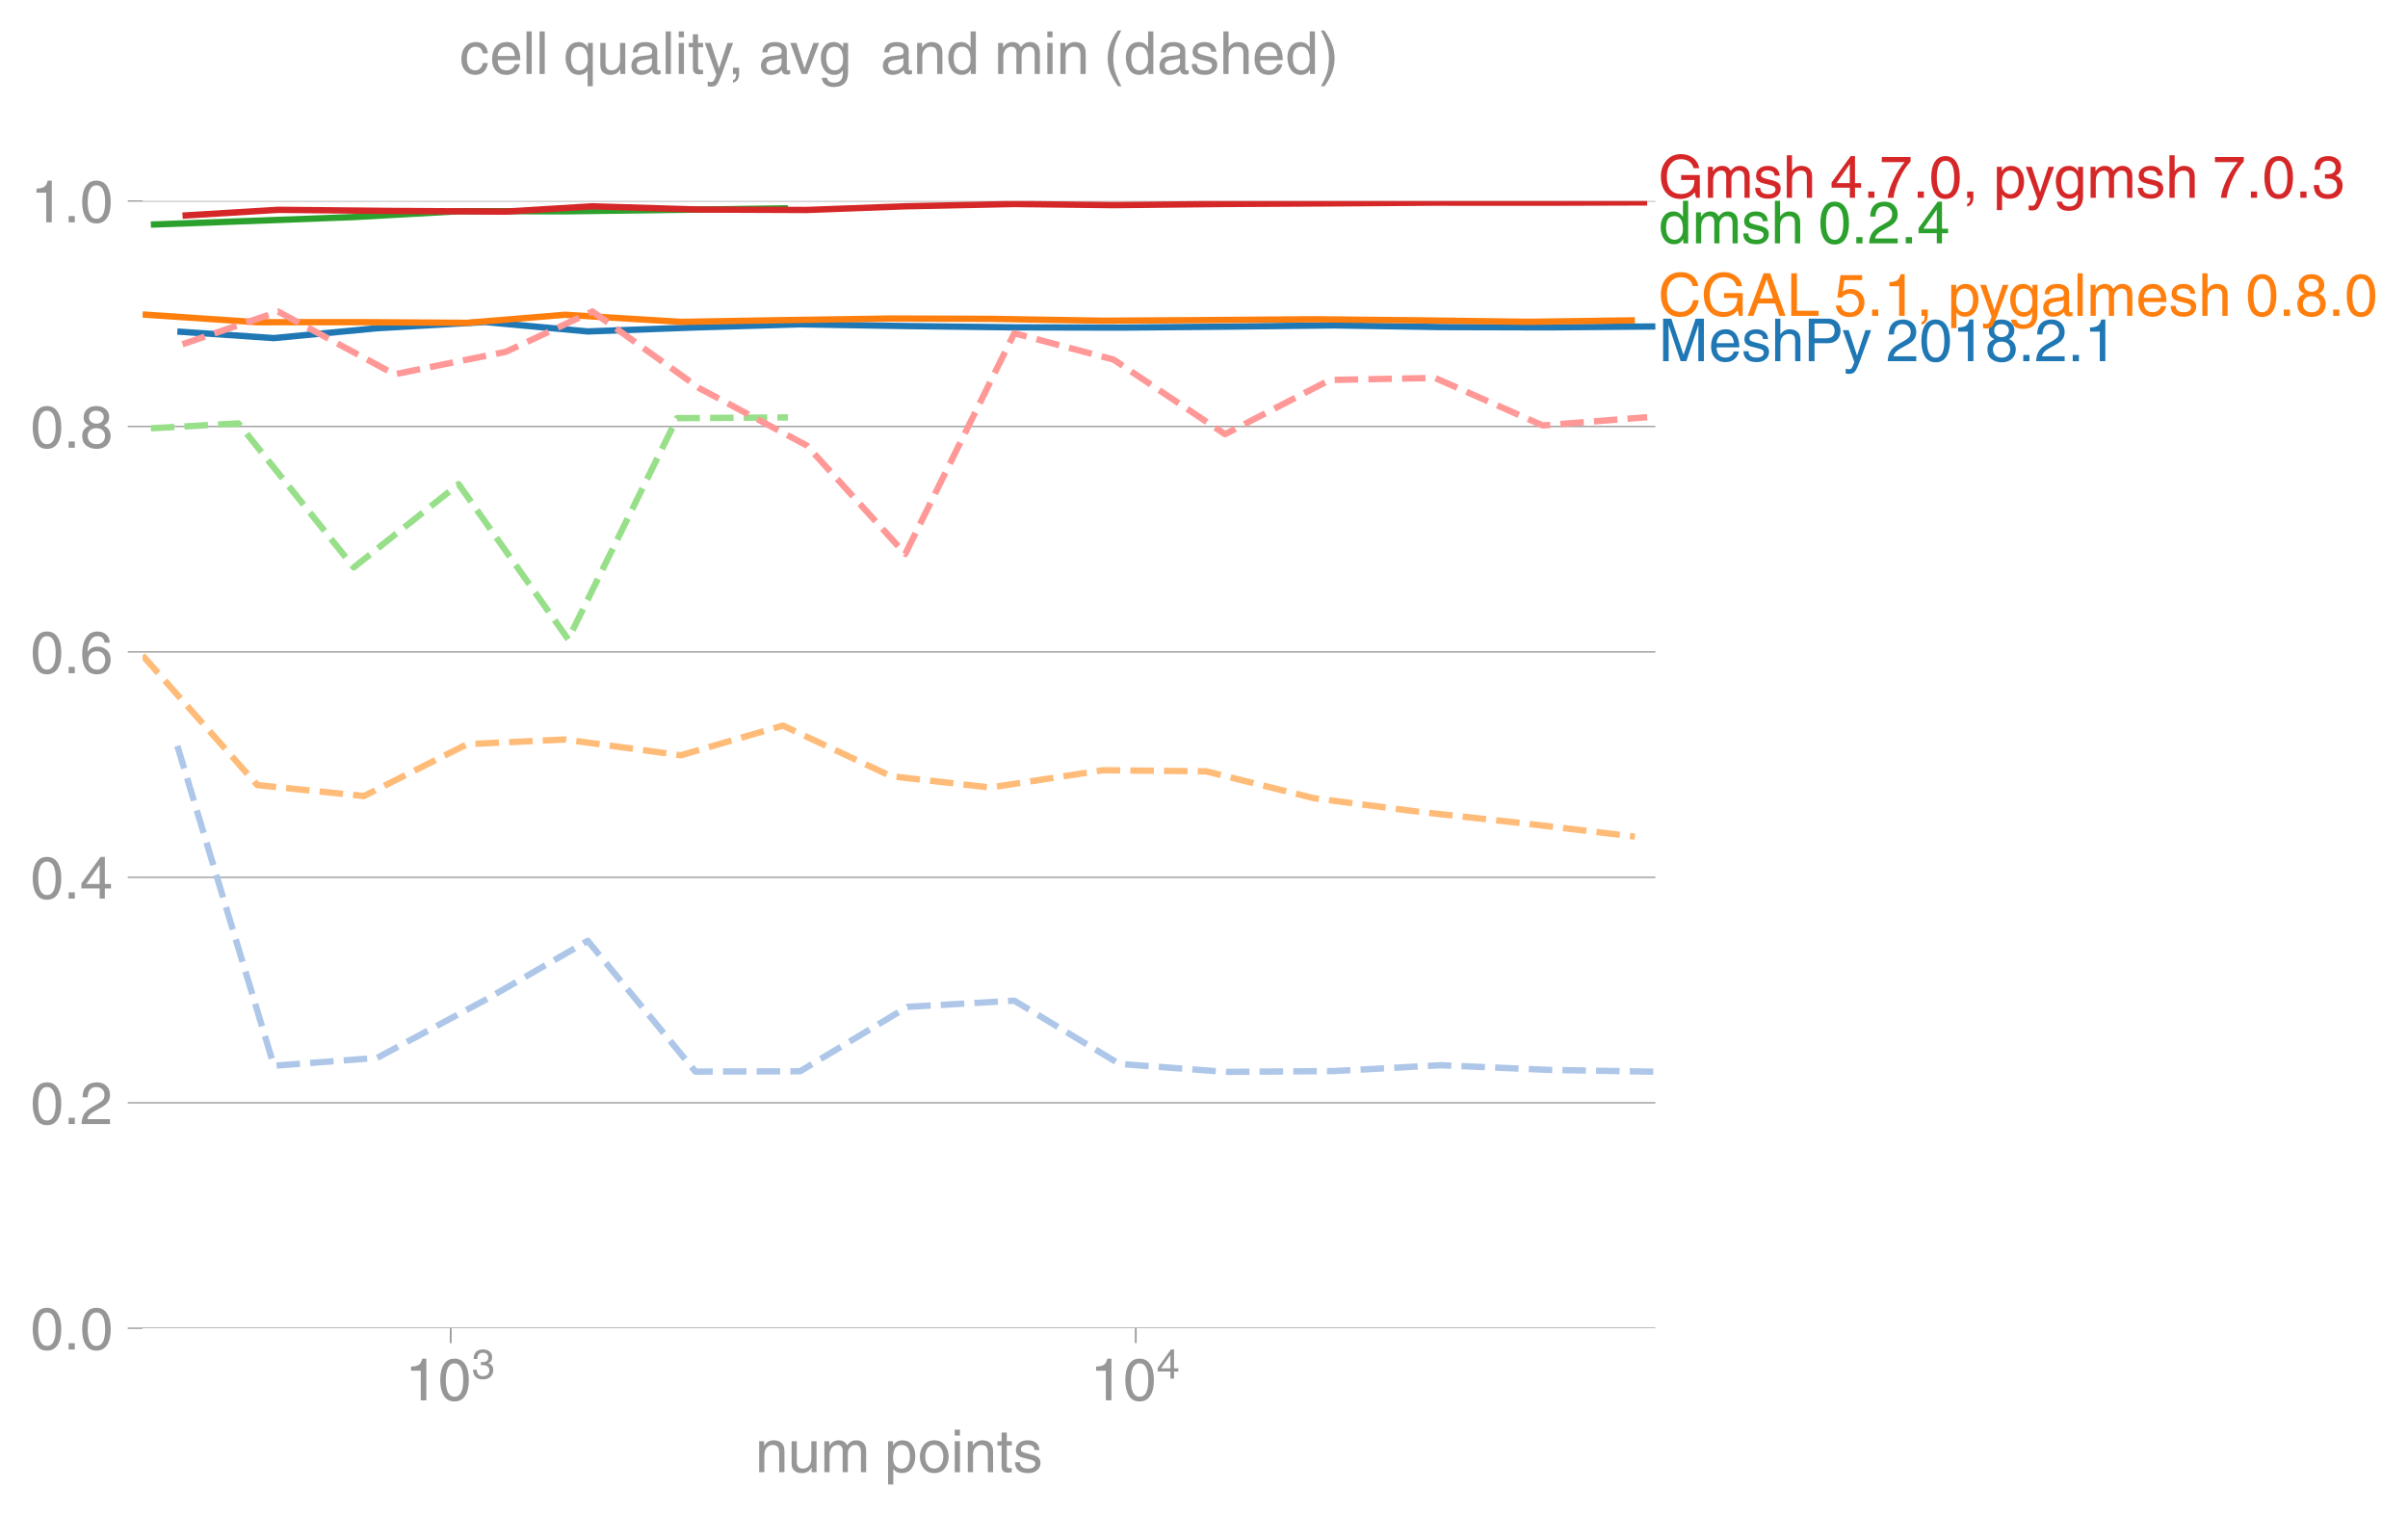
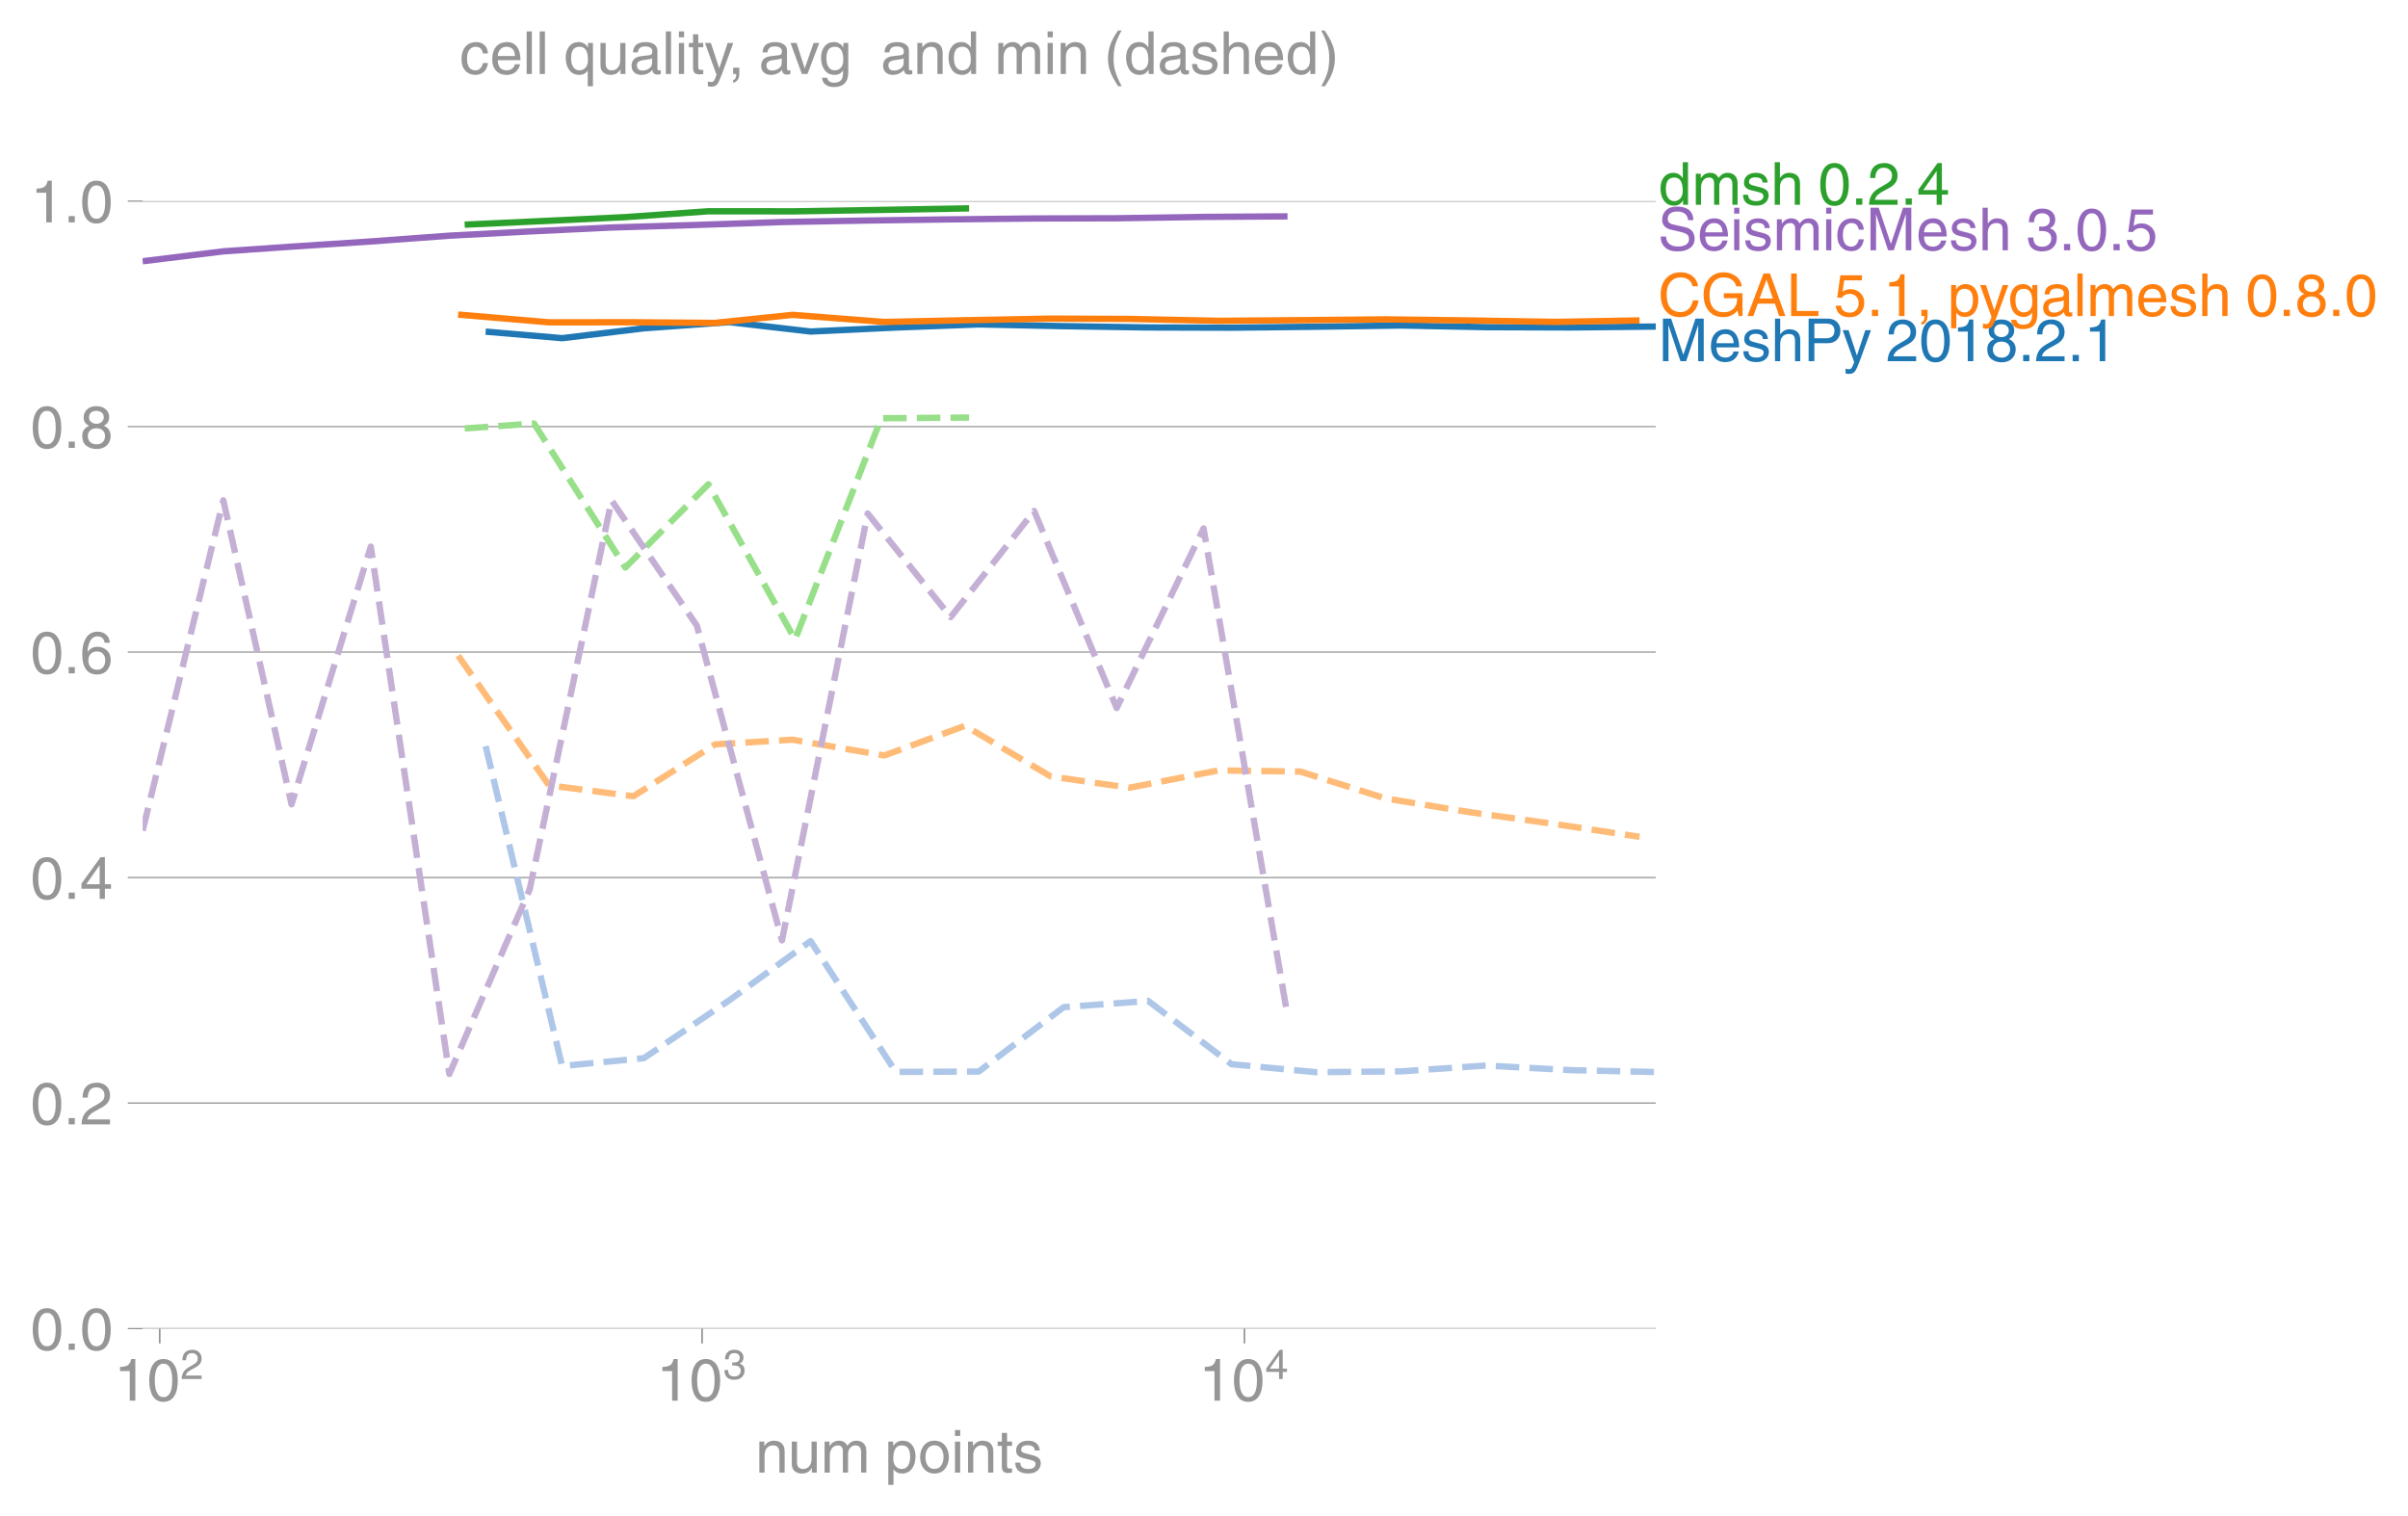
- <svg xmlns="http://www.w3.org/2000/svg" xmlns:xlink="http://www.w3.org/1999/xlink" height="476.892" viewBox="0 0 568.457 357.669" width="757.943">
+ <svg xmlns="http://www.w3.org/2000/svg" xmlns:xlink="http://www.w3.org/1999/xlink" height="476.892" viewBox="0 0 568.315 357.669" width="757.753">
  <defs>
    <style>*{stroke-linecap:butt;stroke-linejoin:round}</style>
  </defs>
  <g id="figure_1">
-     <path d="M0 357.67h568.457V0H0z" fill="none" id="patch_1" />
+     <path d="M0 357.67h568.315V0H0z" fill="none" id="patch_1" />
    <g id="axes_1">
      <path d="M33.66 313.574h357.12V47.462H33.66z" fill="none" id="patch_2" />
      <g id="matplotlib.axis_1">
        <g id="xtick_1">
          <g id="line2d_1">
            <defs>
-               <path d="M0 0v3.5" id="mbb90138276" stroke="#969696" stroke-width=".4" />
-             </defs>
-             <use x="106.399" xlink:href="#mbb90138276" y="313.574" fill="#969696" stroke="#969696" stroke-width=".4" />
-           </g>
-           <g transform="matrix(.14 0 0 -.14 95.62 330.623)" fill="#969696" id="text_1">
+               <path d="M0 0v3.5" id="mc996a35196" stroke="#969696" stroke-width=".4" />
+             </defs>
+             <use x="37.694" xlink:href="#mc996a35196" y="313.574" fill="#969696" stroke="#969696" stroke-width=".4" />
+           </g>
+           <g transform="matrix(.14 0 0 -.14 26.914 330.623)" fill="#969696" id="text_1">
            <defs>
              <path d="M35.89 0h-9.374v49.906H10.109v6.985q8.594.28 12.782 2.75Q27.094 62.109 29 70.313h6.89z" id="HelveticaWorld-Regular-49" />
              <path d="M42.484 34.188q0 14.109-3.734 21.156-3.734 7.062-10.969 7.062-7.078 0-10.89-7.062-3.797-7.047-3.797-21.157 0-13.671 3.75-20.937Q20.609 6 27.78 6q7.235 0 10.969 7 3.734 7.016 3.734 21.188zm9.422 0q0-17.297-6.25-26.704-6.25-9.39-17.875-9.39-12.062 0-18.062 9.734-6 9.75-6 26.36 0 17.03 6.14 26.578 6.157 9.547 17.922 9.547 11.625 0 17.875-9.5t6.25-26.626z" id="HelveticaWorld-Regular-48" />
+               <path d="M4.39 45.125q0 12.39 6.391 18.781 6.406 6.407 17.938 6.407 9.656 0 15.812-5.86 6.157-5.86 6.157-15.14 0-7.22-3.547-12.188-3.532-4.953-10.422-8.703l-12.11-6.64Q13.922 15.921 12.5 8.296h38.188V0H2.593q.39 9.906 4.297 16.5 3.906 6.594 12.203 11.375l12.593 7.328q5.032 2.89 7.329 5.984 2.297 3.094 2.297 8.516 0 5.375-3.766 9.031-3.75 3.672-10.156 3.672-7.078 0-10.594-4.672-3.516-4.656-3.61-12.609z" id="HelveticaWorld-Regular-50" />
+             </defs>
+             <use transform="translate(0 .173)" xlink:href="#HelveticaWorld-Regular-49" />
+             <use transform="translate(55.615 .173)" xlink:href="#HelveticaWorld-Regular-48" />
+             <use transform="matrix(.7 0 0 .7 112.146 36.781)" xlink:href="#HelveticaWorld-Regular-50" />
+           </g>
+         </g>
+         <g id="xtick_2">
+           <use x="165.697" xlink:href="#mc996a35196" y="313.574" fill="#969696" stroke="#969696" stroke-width=".4" id="line2d_2" />
+           <g transform="matrix(.14 0 0 -.14 154.917 330.623)" fill="#969696" id="text_2">
+             <defs>
              <path d="M22.406 39.984q2.203-.187 4.594-.187 6.203 0 9.781 2.86 3.594 2.859 3.594 8.656 0 4.687-3.344 7.89-3.343 3.203-9.64 3.203-6.985 0-10.235-4.11-3.234-4.093-3.437-10.983h-8.64q0 10.984 5.765 16.984 5.765 6.016 16.937 6.016 9.922 0 15.828-5.11 5.907-5.094 5.907-13.39 0-10.704-9.032-14.5v-.204q11.72-4 11.72-16.406 0-9.906-6.595-16.265-6.593-6.344-18.703-6.344-9.906 0-16.312 5.203Q4.204 8.5 3.422 21.484H12.5q.203-8.109 4-11.797Q20.313 6 27.484 6q6.938 0 11.141 3.86 4.203 3.859 4.203 9.718 0 6.406-4.016 9.672-4 3.266-12.39 3.266-2 0-4.016-.094z" id="HelveticaWorld-Regular-51" />
            </defs>
            <use transform="translate(0 .173)" xlink:href="#HelveticaWorld-Regular-49" />
            <use transform="translate(55.615 .173)" xlink:href="#HelveticaWorld-Regular-48" />
            <use transform="matrix(.7 0 0 .7 112.146 36.781)" xlink:href="#HelveticaWorld-Regular-51" />
          </g>
        </g>
-         <g id="xtick_2">
-           <use x="268.124" xlink:href="#mbb90138276" y="313.574" fill="#969696" stroke="#969696" stroke-width=".4" id="line2d_2" />
-           <g transform="matrix(.14 0 0 -.14 257.344 330.623)" fill="#969696" id="text_2">
+         <g id="xtick_3">
+           <use x="293.7" xlink:href="#mc996a35196" y="313.574" fill="#969696" stroke="#969696" stroke-width=".4" id="line2d_3" />
+           <g transform="matrix(.14 0 0 -.14 282.92 330.623)" fill="#969696" id="text_3">
            <defs>
              <path d="M10.594 24.703h22.61v31.89h-.188zM42 17.093V0h-8.797v17.094H2.484v8.593L34.72 70.314H42v-45.61h10.297v-7.61z" id="HelveticaWorld-Regular-52" />
            </defs>
            <use transform="translate(0 .173)" xlink:href="#HelveticaWorld-Regular-49" />
            <use transform="translate(55.615 .173)" xlink:href="#HelveticaWorld-Regular-48" />
            <use transform="matrix(.7 0 0 .7 112.146 36.781)" xlink:href="#HelveticaWorld-Regular-52" />
          </g>
        </g>
-         <g transform="matrix(.14 0 0 -.14 178.293 347.57)" fill="#969696" id="text_3">
+         <g transform="matrix(.14 0 0 -.14 178.293 347.57)" fill="#969696" id="text_4">
          <defs>
            <path d="M49.219 0h-8.844v32.172q0 7.422-2.594 10.578-2.578 3.156-8.578 3.156-5.906 0-9.875-4.5-3.953-4.484-3.953-12.89V0H6.594v52.297h8.297v-7.375h.203q6.203 8.89 15.812 8.89 8.89 0 13.594-4.718 4.719-4.703 4.719-13.5z" id="HelveticaWorld-Regular-110" />
            <path d="M6.11 52.297h8.78V17.578q0-5.765 2.61-8.625Q20.125 6.11 25 6.11q6.781 0 10.594 4.797 3.812 4.813 3.812 12.578v28.813h8.782V0H39.89v7.625l-.188.188q-4.984-9.329-16.61-9.329-7.515 0-12.25 4.094Q6.11 6.688 6.11 14.703z" id="HelveticaWorld-Regular-117" />
            <path d="M6.594 52.297h8.297v-7.375h.203q5.906 8.89 15.812 8.89 9.813 0 13.922-8.5 3.75 4.594 7.266 6.547 3.515 1.953 8.703 1.953 6.781 0 11.484-4.453Q77 44.922 77 36.187V0h-8.781v33.797q0 6.094-2.297 9.094-2.297 3.015-7.422 3.015-5.172 0-8.75-4.203-3.563-4.203-3.563-9.812V0h-8.78v36.188q0 4.53-2.11 7.124-2.094 2.594-6.094 2.594-6.297 0-10.062-4.687-3.766-4.688-3.766-12.703V0H6.594z" id="HelveticaWorld-Regular-109" />
            <path d="M14.984 23.688q0-8.407 4.094-13 4.11-4.579 10.219-4.579 6.687 0 10.39 5.438 3.72 5.453 3.72 14.765 0 10.22-3.563 14.907-3.563 4.687-10.735 4.687-6.984 0-10.562-5.5-3.563-5.5-3.563-16.718zm-8.39 28.609h8.297v-7.375h.203q5.61 8.89 15.625 8.89 10.11 0 15.937-7.359 5.828-7.344 5.828-18.766 0-12.796-5.953-21Q40.578-1.515 29.5-1.515q-9.094 0-13.922 7.032h-.203v-26.22H6.594z" id="HelveticaWorld-Regular-112" />
            <path d="M12.703 26.219q0-8.735 3.953-14.375 3.953-5.64 11.219-5.64 7.531 0 11.438 5.905 3.906 5.907 3.906 14.11 0 8.297-3.907 14.078-3.906 5.797-11.437 5.797-6.969 0-11.078-5.453-4.094-5.438-4.094-14.422zm-8.984 0q0 11.672 6.484 19.625 6.5 7.968 17.672 7.968 11.438 0 17.875-8.062 6.453-8.047 6.453-19.531 0-11.516-6.406-19.625-6.39-8.11-17.922-8.11-11.078 0-17.625 7.86-6.531 7.86-6.531 19.875z" id="HelveticaWorld-Regular-111" />
            <path d="M6.594 61.813v9.968h8.781v-9.969zM15.375 0H6.594v52.297h8.781z" id="HelveticaWorld-Regular-105" />
            <path d="M17.188 45.016V10.984q0-2 1.093-3.046 1.11-1.047 3.938-1.047h3.375V0Q20.797-.688 19-.688q-5.516 0-8.063 2.641-2.53 2.64-2.53 8.547v34.516H1.311v7.28h7.094v14.595h8.781V52.297h8.407v-7.281z" id="HelveticaWorld-Regular-116" />
            <path d="M36.078 37.406q-.187 4.688-3.344 6.735-3.14 2.047-9.047 2.047-4.296 0-7.359-1.907-3.047-1.89-3.047-5.468 0-2.829 1.797-4.172 1.813-1.344 7.828-2.86l8.688-2.187q7.906-2 11.297-5.11 3.406-3.093 3.406-8.656 0-7.719-5.64-12.531-5.641-4.813-15.063-4.813-11 0-16.64 4.563-5.626 4.578-5.735 13.75h8.5q.203-5.422 3.594-8.063 3.39-2.625 10.171-2.625 5.516 0 8.766 2.188 3.25 2.203 3.25 6.11 0 2.78-2.11 4.437-2.093 1.672-8.296 3.078l-10.203 2.5q-6.203 1.562-9.157 4.656-2.953 3.094-2.953 8.031 0 7.72 5.516 12.203 5.531 4.5 14.406 4.5 9.485 0 14.531-4.624 5.047-4.61 5.344-11.782z" id="HelveticaWorld-Regular-115" />
          </defs>
          <use xlink:href="#HelveticaWorld-Regular-110" />
          <use x="55.176" xlink:href="#HelveticaWorld-Regular-117" />
          <use x="109.961" xlink:href="#HelveticaWorld-Regular-109" />
          <use x="192.969" xlink:href="#HelveticaWorld-Regular-32" />
          <use x="217.383" xlink:href="#HelveticaWorld-Regular-112" />
          <use x="273.877" xlink:href="#HelveticaWorld-Regular-111" />
          <use x="329.785" xlink:href="#HelveticaWorld-Regular-105" />
          <use x="351.807" xlink:href="#HelveticaWorld-Regular-110" />
          <use x="406.982" xlink:href="#HelveticaWorld-Regular-116" />
          <use x="434.668" xlink:href="#HelveticaWorld-Regular-115" />
        </g>
      </g>
      <g id="matplotlib.axis_2">
        <g id="ytick_1">
-           <path clip-path="url(#pd866ea7dd5)" d="M33.66 313.574h357.12" fill="none" stroke="#969696" stroke-linecap="square" stroke-width=".3" id="line2d_3" />
-           <g id="line2d_4">
-             <defs>
-               <path d="M0 0h-3.5" id="m0864f67885" stroke="#969696" stroke-width=".3" />
-             </defs>
-             <use x="33.66" xlink:href="#m0864f67885" y="313.574" fill="#969696" stroke="#969696" stroke-width=".3" />
-           </g>
-           <g transform="matrix(.14 0 0 -.14 7.2 318.598)" fill="#969696" id="text_4">
+           <path clip-path="url(#pcbba501039)" d="M33.66 313.574h357.12" fill="none" stroke="#969696" stroke-linecap="square" stroke-width=".3" id="line2d_4" />
+           <g id="line2d_5">
+             <defs>
+               <path d="M0 0h-3.5" id="m5deafe6158" stroke="#969696" stroke-width=".3" />
+             </defs>
+             <use x="33.66" xlink:href="#m5deafe6158" y="313.574" fill="#969696" stroke="#969696" stroke-width=".3" />
+           </g>
+           <g transform="matrix(.14 0 0 -.14 7.2 318.598)" fill="#969696" id="text_5">
            <defs>
              <path d="M19.094 0H8.687v10.594h10.407z" id="HelveticaWorld-Regular-46" />
            </defs>
            <use xlink:href="#HelveticaWorld-Regular-48" />
            <use x="55.615" xlink:href="#HelveticaWorld-Regular-46" />
            <use x="83.398" xlink:href="#HelveticaWorld-Regular-48" />
          </g>
        </g>
        <g id="ytick_2">
-           <path clip-path="url(#pd866ea7dd5)" d="M33.66 260.351h357.12" fill="none" stroke="#969696" stroke-linecap="square" stroke-width=".3" id="line2d_5" />
-           <use x="33.66" xlink:href="#m0864f67885" y="260.351" fill="#969696" stroke="#969696" stroke-width=".3" id="line2d_6" />
-           <g transform="matrix(.14 0 0 -.14 7.2 265.376)" fill="#969696" id="text_5">
-             <defs>
-               <path d="M4.39 45.125q0 12.39 6.391 18.781 6.406 6.407 17.938 6.407 9.656 0 15.812-5.86 6.157-5.86 6.157-15.14 0-7.22-3.547-12.188-3.532-4.953-10.422-8.703l-12.11-6.64Q13.922 15.921 12.5 8.296h38.188V0H2.593q.39 9.906 4.297 16.5 3.906 6.594 12.203 11.375l12.593 7.328q5.032 2.89 7.329 5.984 2.297 3.094 2.297 8.516 0 5.375-3.766 9.031-3.75 3.672-10.156 3.672-7.078 0-10.594-4.672-3.516-4.656-3.61-12.609z" id="HelveticaWorld-Regular-50" />
-             </defs>
+           <path clip-path="url(#pcbba501039)" d="M33.66 260.351h357.12" fill="none" stroke="#969696" stroke-linecap="square" stroke-width=".3" id="line2d_6" />
+           <use x="33.66" xlink:href="#m5deafe6158" y="260.351" fill="#969696" stroke="#969696" stroke-width=".3" id="line2d_7" />
+           <g transform="matrix(.14 0 0 -.14 7.2 265.376)" fill="#969696" id="text_6">
            <use xlink:href="#HelveticaWorld-Regular-48" />
            <use x="55.615" xlink:href="#HelveticaWorld-Regular-46" />
            <use x="83.398" xlink:href="#HelveticaWorld-Regular-50" />
          </g>
        </g>
        <g id="ytick_3">
-           <path clip-path="url(#pd866ea7dd5)" d="M33.66 207.129h357.12" fill="none" stroke="#969696" stroke-linecap="square" stroke-width=".3" id="line2d_7" />
-           <use x="33.66" xlink:href="#m0864f67885" y="207.129" fill="#969696" stroke="#969696" stroke-width=".3" id="line2d_8" />
-           <g transform="matrix(.14 0 0 -.14 7.2 212.153)" fill="#969696" id="text_6">
+           <path clip-path="url(#pcbba501039)" d="M33.66 207.129h357.12" fill="none" stroke="#969696" stroke-linecap="square" stroke-width=".3" id="line2d_8" />
+           <use x="33.66" xlink:href="#m5deafe6158" y="207.129" fill="#969696" stroke="#969696" stroke-width=".3" id="line2d_9" />
+           <g transform="matrix(.14 0 0 -.14 7.2 212.153)" fill="#969696" id="text_7">
            <use xlink:href="#HelveticaWorld-Regular-48" />
            <use x="55.615" xlink:href="#HelveticaWorld-Regular-46" />
            <use x="83.398" xlink:href="#HelveticaWorld-Regular-52" />
          </g>
        </g>
        <g id="ytick_4">
-           <path clip-path="url(#pd866ea7dd5)" d="M33.66 153.906h357.12" fill="none" stroke="#969696" stroke-linecap="square" stroke-width=".3" id="line2d_9" />
-           <use x="33.66" xlink:href="#m0864f67885" y="153.906" fill="#969696" stroke="#969696" stroke-width=".3" id="line2d_10" />
-           <g transform="matrix(.14 0 0 -.14 7.2 158.931)" fill="#969696" id="text_7">
+           <path clip-path="url(#pcbba501039)" d="M33.66 153.906h357.12" fill="none" stroke="#969696" stroke-linecap="square" stroke-width=".3" id="line2d_10" />
+           <use x="33.66" xlink:href="#m5deafe6158" y="153.906" fill="#969696" stroke="#969696" stroke-width=".3" id="line2d_11" />
+           <g transform="matrix(.14 0 0 -.14 7.2 158.931)" fill="#969696" id="text_8">
            <defs>
              <path d="M14.11 21.578q0-6.875 4.093-11.234Q22.313 6 28.906 6q6.297 0 10.032 4.438 3.734 4.453 3.734 11.687 0 6.297-3.688 10.547-3.687 4.25-10.468 4.25-6.594 0-10.5-4.156-3.907-4.157-3.907-11.188zM41.702 51.61q-.984 5.375-3.984 8.078-3 2.72-8.125 2.72-8.11 0-12.36-7.923-4.25-7.906-4.343-18.109l.203-.188q5.61 8.641 16.687 8.641 8.844 0 15.438-5.86 6.593-5.859 6.593-16.452 0-10.5-6.25-17.47-6.25-6.952-16.843-6.952-12.219 0-18.563 8.687-6.344 8.703-6.344 25.938 0 16.593 6.485 27.093 6.5 10.5 19.484 10.5 8.407 0 14.219-5.015 5.813-5 6.297-13.688z" id="HelveticaWorld-Regular-54" />
            </defs>
            <use xlink:href="#HelveticaWorld-Regular-48" />
            <use x="55.615" xlink:href="#HelveticaWorld-Regular-46" />
            <use x="83.398" xlink:href="#HelveticaWorld-Regular-54" />
          </g>
        </g>
        <g id="ytick_5">
-           <path clip-path="url(#pd866ea7dd5)" d="M33.66 100.684h357.12" fill="none" stroke="#969696" stroke-linecap="square" stroke-width=".3" id="line2d_11" />
-           <use x="33.66" xlink:href="#m0864f67885" y="100.684" fill="#969696" stroke="#969696" stroke-width=".3" id="line2d_12" />
-           <g transform="matrix(.14 0 0 -.14 7.2 105.709)" fill="#969696" id="text_8">
+           <path clip-path="url(#pcbba501039)" d="M33.66 100.684h357.12" fill="none" stroke="#969696" stroke-linecap="square" stroke-width=".3" id="line2d_12" />
+           <use x="33.66" xlink:href="#m5deafe6158" y="100.684" fill="#969696" stroke="#969696" stroke-width=".3" id="line2d_13" />
+           <g transform="matrix(.14 0 0 -.14 7.2 105.709)" fill="#969696" id="text_9">
            <defs>
              <path d="M27.594 40.578q5.422 0 8.953 3.094 3.547 3.11 3.547 8.234 0 4.594-3.407 7.547-3.39 2.953-9.687 2.953-5.61 0-8.672-3.11-3.047-3.093-3.047-7.874 0-5.125 3.813-7.984 3.812-2.86 8.5-2.86zm.093-7.562q-6.78 0-10.64-3.766-3.86-3.766-3.86-9.234 0-6.297 3.907-10.157Q21 6 28.219 6q6.406 0 10.234 3.86 3.828 3.859 3.828 10.265 0 5.469-3.828 9.172-3.828 3.719-10.766 3.719zM49.22 52.203q0-10.594-9.032-14.797 6.204-2.781 8.86-7.36 2.656-4.562 2.656-9.733 0-10.016-6.453-16.125-6.438-6.094-17.375-6.094-9.563 0-16.813 5.25-7.25 5.25-7.25 17.062 0 11.922 11.907 16.907-9.516 3.796-9.516 13.671 0 8.297 5.64 13.813 5.641 5.516 15.641 5.516 10.016 0 15.875-5.204 5.86-5.203 5.86-12.906z" id="HelveticaWorld-Regular-56" />
            </defs>
            <use xlink:href="#HelveticaWorld-Regular-48" />
            <use x="55.615" xlink:href="#HelveticaWorld-Regular-46" />
            <use x="83.398" xlink:href="#HelveticaWorld-Regular-56" />
          </g>
        </g>
        <g id="ytick_6">
-           <path clip-path="url(#pd866ea7dd5)" d="M33.66 47.462h357.12" fill="none" stroke="#969696" stroke-linecap="square" stroke-width=".3" id="line2d_13" />
-           <use x="33.66" xlink:href="#m0864f67885" y="47.462" fill="#969696" stroke="#969696" stroke-width=".3" id="line2d_14" />
-           <g transform="matrix(.14 0 0 -.14 7.2 52.486)" fill="#969696" id="text_9">
+           <path clip-path="url(#pcbba501039)" d="M33.66 47.462h357.12" fill="none" stroke="#969696" stroke-linecap="square" stroke-width=".3" id="line2d_14" />
+           <use x="33.66" xlink:href="#m5deafe6158" y="47.462" fill="#969696" stroke="#969696" stroke-width=".3" id="line2d_15" />
+           <g transform="matrix(.14 0 0 -.14 7.2 52.486)" fill="#969696" id="text_10">
            <use xlink:href="#HelveticaWorld-Regular-49" />
            <use x="55.615" xlink:href="#HelveticaWorld-Regular-46" />
            <use x="83.398" xlink:href="#HelveticaWorld-Regular-48" />
          </g>
        </g>
      </g>
-       <path clip-path="url(#pd866ea7dd5)" d="M35.611 53.023l20.685-.754 27.225-1.023 24.75-1.38 25.854.012 25.71-.334 26.188-.366" fill="none" stroke="#2ca02c" stroke-linecap="square" stroke-width="1.5" id="line2d_15" />
-       <path clip-path="url(#pd866ea7dd5)" d="M35.611 101.123l20.685-1.166 27.225 33.995 24.75-19.65 25.854 36.633 25.71-52.218 26.188-.167" fill="none" stroke="#98df8a" stroke-dasharray="5.55,2.4" stroke-width="1.5" id="line2d_16" />
-       <path clip-path="url(#pd866ea7dd5)" d="M41.867 78.271l22.797 1.547 24.374-2.332 25.509-1.461 24.202 2.224 25.414-.945 24.74-.74 25.304.419 25.242.302 24.814.056 25.215-.225 25.451-.296 25.216.395 25.365.066 25.27-.208" fill="none" stroke="#1f77b4" stroke-linecap="square" stroke-width="1.5" id="line2d_17" />
-       <path clip-path="url(#pd866ea7dd5)" d="M41.867 176.1l22.797 75.51 24.374-1.855 25.509-13.685 24.202-13.95 25.414 30.874 24.74-.087 25.304-15.196 25.242-1.464 24.814 14.93 25.215 1.884 25.451-.198 25.216-1.377 25.365 1.097 25.27.438" fill="none" stroke="#aec7e8" stroke-dasharray="5.55,2.4" stroke-width="1.5" id="line2d_18" />
-       <path clip-path="url(#pd866ea7dd5)" d="M33.66 74.244l27.08 1.825 25.172-.01 24.38.154 23.071-1.9 27.386 1.675 24.066-.406 25.535-.381 23.436.074 26.618.446 24.342-.152 25.466-.193 24.645.253 26.093.344 25-.347" fill="none" stroke="#ff7f0e" stroke-linecap="square" stroke-width="1.5" id="line2d_19" />
-       <path clip-path="url(#pd866ea7dd5)" d="M33.66 154.746l27.08 30.598 25.172 2.588 24.38-12.24 23.071-1.106 27.386 3.725 24.066-7.014 25.535 11.955 23.436 2.672 26.618-4.086 24.342.265 25.466 6.344 24.645 3.193 26.093 2.879 25 2.994" fill="none" stroke="#ffbb78" stroke-dasharray="5.55,2.4" stroke-width="1.5" id="line2d_20" />
-       <path clip-path="url(#pd866ea7dd5)" d="M43.088 50.904l22.587-1.367 27.468.266 26.296.153 20.41-1.246 25.295.763 25.303.1 23.259-.868 25.743-.54 23.42.266 26.318-.274 24.732-.14 24.844-.177 25.424.015 24.654-.071" fill="none" stroke="#d62728" stroke-linecap="square" stroke-width="1.5" id="line2d_21" />
-       <path clip-path="url(#pd866ea7dd5)" d="M43.088 81.271l22.587-7.71 27.468 14.801 26.296-5.316 20.41-9.517 25.295 18.154 25.303 13.485 23.259 25.613 25.743-52.105 23.42 6.216 26.318 17.615 24.732-12.8 24.844-.482 25.424 11.216 24.654-1.951" fill="none" stroke="#ff9896" stroke-dasharray="5.55,2.4" stroke-width="1.5" id="line2d_22" />
-       <g transform="matrix(.14 0 0 -.14 391.475 57.456)" fill="#2ca02c" id="text_10">
+       <path clip-path="url(#pcbba501039)" d="M109.67 53.023l16.371-.754 21.549-1.023 19.588-1.38 20.463.012 20.35-.334 20.727-.366" fill="none" stroke="#2ca02c" stroke-linecap="square" stroke-width="1.5" id="line2d_16" />
+       <path clip-path="url(#pcbba501039)" d="M109.67 101.123l16.371-1.166 21.549 33.995 19.588-19.65 20.463 36.633 20.35-52.218 20.727-.167" fill="none" stroke="#98df8a" stroke-dasharray="5.55,2.4" stroke-width="1.5" id="line2d_17" />
+       <path clip-path="url(#pcbba501039)" d="M114.62 78.271l18.045 1.547 19.291-2.332 20.19-1.461 19.155 2.224 20.115-.945 19.58-.74 20.03.419 19.978.302 19.64.056 19.957-.225 20.144-.296 19.958.395 20.076.066 20.001-.208" fill="none" stroke="#1f77b4" stroke-linecap="square" stroke-width="1.5" id="line2d_18" />
+       <path clip-path="url(#pcbba501039)" d="M114.62 176.1l18.045 75.51 19.291-1.855 20.19-13.685 19.155-13.95 20.115 30.874 19.58-.087 20.03-15.196 19.978-1.464 19.64 14.93 19.957 1.884 20.144-.198 19.958-1.377 20.076 1.097 20.001.438" fill="none" stroke="#aec7e8" stroke-dasharray="5.55,2.4" stroke-width="1.5" id="line2d_19" />
+       <path clip-path="url(#pcbba501039)" d="M108.125 74.244l21.433 1.825 19.924-.01 19.297.154 18.26-1.9 21.675 1.675 19.048-.406 20.21-.381 18.55.074 21.067.446 19.267-.152 20.155-.193 19.507.253 20.652.344 19.786-.347" fill="none" stroke="#ff7f0e" stroke-linecap="square" stroke-width="1.5" id="line2d_20" />
+       <path clip-path="url(#pcbba501039)" d="M108.125 154.746l21.433 30.598 19.924 2.588 19.297-12.24 18.26-1.106 21.675 3.725 19.048-7.014 20.21 11.955 18.55 2.672 21.067-4.086 19.267.265 20.155 6.344 19.507 3.193 20.652 2.879 19.786 2.994" fill="none" stroke="#ffbb78" stroke-dasharray="5.55,2.4" stroke-width="1.5" id="line2d_21" />
+       <path clip-path="url(#pcbba501039)" d="M33.66 61.66l19.045-2.337 16.099-1.112 18.705-1.222 18.542-1.362 18.96-1.006 19.329-.928 20.12-.603 20.1-.684 20.223-.36 19.582-.27 19.702-.21 19.485-.054 20.502-.316 19.814-.129" fill="none" stroke="#9467bd" stroke-linecap="square" stroke-width="1.5" id="line2d_22" />
+       <path clip-path="url(#pcbba501039)" d="M33.66 196.06l19.045-77.98 16.099 71.761 18.705-60.831 18.542 124.48 18.96-43.573 19.329-91.816 20.12 29.555 20.1 74.296 20.223-100.756 19.582 24.452 19.702-25.049 19.485 46.513 20.502-42.396 19.814 114.976" fill="none" stroke="#c5b0d5" stroke-dasharray="5.55,2.4" stroke-width="1.5" id="line2d_23" />
+       <g transform="matrix(.14 0 0 -.14 391.332 48.324)" fill="#2ca02c" id="text_11">
        <defs>
          <path d="M13.094 26.313q0-9.704 3.844-14.954 3.859-5.25 10.265-5.25 6.094 0 10.188 4.485 4.109 4.5 4.109 13.094 0 11.03-3.5 16.625-3.484 5.593-10.61 5.593-6.78 0-10.546-4.453-3.75-4.437-3.75-15.14zM50.39 0h-8.297v7.172h-.203q-4.97-8.688-15.078-8.688-10.891 0-16.86 8.297Q4 15.094 4 27.688q0 11.625 5.906 18.875 5.922 7.25 15.875 7.25 9.813 0 15.625-8.891l.203.594V71.78h8.782z" id="HelveticaWorld-Regular-100" />
          <path d="M49.219 0h-8.844v34.188q0 6.296-2.438 9-2.437 2.718-7.953 2.718-6.797 0-10.703-4.406-3.906-4.39-3.906-12.984V0H6.594v71.781h8.781V45.312h.203q6 8.5 15.328 8.5 8.594 0 13.453-4.5 4.86-4.484 4.86-13.718z" id="HelveticaWorld-Regular-104" />
        </defs>
        <use xlink:href="#HelveticaWorld-Regular-100" />
        <use x="56.982" xlink:href="#HelveticaWorld-Regular-109" />
        <use x="139.99" xlink:href="#HelveticaWorld-Regular-115" />
        <use x="189.99" xlink:href="#HelveticaWorld-Regular-104" />
        <use x="245.166" xlink:href="#HelveticaWorld-Regular-32" />
        <use x="269.58" xlink:href="#HelveticaWorld-Regular-48" />
        <use x="325.195" xlink:href="#HelveticaWorld-Regular-46" />
        <use x="352.979" xlink:href="#HelveticaWorld-Regular-50" />
        <use x="408.594" xlink:href="#HelveticaWorld-Regular-46" />
        <use x="436.377" xlink:href="#HelveticaWorld-Regular-52" />
      </g>
-       <g transform="matrix(.14 0 0 -.14 391.475 85.276)" fill="#1f77b4" id="text_11">
+       <g transform="matrix(.14 0 0 -.14 391.332 85.251)" fill="#1f77b4" id="text_12">
        <defs>
          <path d="M67.484 0v42.39q0 .829.094 8.126t.094 9.78h-.281L47.312 0h-9.609L17.578 60.203h-.297q0-3.61.094-10.297.11-6.687.11-7.515V0H8.108v71.781h13.86L42.39 11.078h.28l20.313 60.703h13.922V0z" id="HelveticaWorld-Regular-77" />
          <path d="M42.484 30.328q-.687 8.485-4.5 12.031-3.797 3.547-10.109 3.547-6.39 0-10.328-4.5-3.922-4.484-4.172-11.078zm8.391-13.922q-1.453-8.11-7.953-13.422-5.719-4.5-15.047-4.593-10.984.093-17.438 7.203Q4 12.704 4 24.704q0 13.78 6.64 21.437 6.641 7.672 18.47 7.672 10.593 0 16.546-7.922 5.953-7.907 5.953-22.594H13.375q0-8.203 3.813-12.703Q21 6.109 28.608 6.109q5.375 0 9.235 3.235 3.86 3.25 4.25 7.062z" id="HelveticaWorld-Regular-101" />
          <path d="M17.828 38.625H37.11q7.282 0 10.938 3.188 3.656 3.203 3.656 9.703 0 5.812-3.516 8.89-3.515 3.078-10.687 3.078H17.828zm0-38.625H8.11v71.781h32.266q9.625 0 15.484-5.594 5.86-5.593 5.86-14.578 0-9.328-5.672-15.312-5.656-5.969-15.672-5.969H17.828z" id="HelveticaWorld-Regular-80" />
          <path d="M39.016 52.297h9.562L29.891.984q-.5-1.375-.985-2.593-4.25-11.329-7.328-15.547-3.078-4.235-9.953-4.235-3.61 0-5.906.782v8.015q2.484-.89 5.468-.89 3.22 0 4.704 2.03 1.5 2.032 4.421 9.938L.875 52.297h9.922L24.812 9.719H25z" id="HelveticaWorld-Regular-121" />
        </defs>
        <use xlink:href="#HelveticaWorld-Regular-77" />
        <use x="85.01" xlink:href="#HelveticaWorld-Regular-101" />
        <use x="140.43" xlink:href="#HelveticaWorld-Regular-115" />
        <use x="190.43" xlink:href="#HelveticaWorld-Regular-104" />
        <use x="245.605" xlink:href="#HelveticaWorld-Regular-80" />
        <use x="310.254" xlink:href="#HelveticaWorld-Regular-121" />
        <use x="359.863" xlink:href="#HelveticaWorld-Regular-32" />
        <use x="384.277" xlink:href="#HelveticaWorld-Regular-50" />
        <use x="439.893" xlink:href="#HelveticaWorld-Regular-48" />
        <use x="495.508" xlink:href="#HelveticaWorld-Regular-49" />
        <use x="551.123" xlink:href="#HelveticaWorld-Regular-56" />
        <use x="606.738" xlink:href="#HelveticaWorld-Regular-46" />
        <use x="634.521" xlink:href="#HelveticaWorld-Regular-50" />
        <use x="690.137" xlink:href="#HelveticaWorld-Regular-46" />
        <use x="717.92" xlink:href="#HelveticaWorld-Regular-49" />
      </g>
-       <g transform="matrix(.14 0 0 -.14 391.475 74.567)" fill="#ff7f0e" id="text_12">
+       <g transform="matrix(.14 0 0 -.14 391.332 74.592)" fill="#ff7f0e" id="text_13">
        <defs>
          <path d="M58.016 50.203q-1.625 7.313-6.782 11.094-5.14 3.797-13.343 3.797-10.594 0-17.047-7.703-6.438-7.688-6.438-20.766 0-15.14 6.094-22.547 6.11-7.39 17.688-7.39 7.609 0 13.093 5.046 5.5 5.063 7.407 14.688h9.421Q66.22 12.594 57.625 5.344t-20.906-7.25q-14.703 0-23.516 10.11Q4.391 18.311 4.391 36.28q0 17.328 9.203 27.36 9.203 10.047 24.297 10.047 12.5 0 20.265-6.454 7.766-6.437 9.235-17.03z" id="HelveticaWorld-Regular-67" />
          <path d="M38.484 38.375h31.532V0h-6.297l-2.344 9.281Q56.781 3.421 50.578.75q-6.187-2.656-12.875-2.656-10.797 0-18.047 4.703-7.25 4.719-11.265 13.015-4 8.313-4 20.72 0 15.468 9.203 26.312 9.203 10.843 24.781 10.843 11.625 0 20.313-6.5Q67.39 60.688 68.796 50h-9.375q-1.703 7.078-7.219 11.078-5.516 4.016-14.312 4.016-10.594 0-17.047-7.985-6.438-7.984-6.438-21.125 0-15.28 6.39-22.437Q27.204 6.39 38.282 6.39q7.235 0 12.235 2.859 5 2.86 7.687 7.766 2.688 4.906 2.688 13.062H38.484z" id="HelveticaWorld-Regular-71" />
          <path d="M44 29.5L33.406 61.078h-.203L21.687 29.5zm-25.297-8.594L11.188 0h-9.97l27 71.781h10.985L65.187 0H54.594l-7.078 20.906z" id="HelveticaWorld-Regular-65" />
          <path d="M17.672 8.594h36.531V0H8.11v71.781h9.563z" id="HelveticaWorld-Regular-76" />
          <path d="M14.703 40.922q5.813 4.39 13.625 4.39 9.469 0 16.281-6.296 6.813-6.297 6.813-16.22 0-10.78-6.578-17.796-6.563-7-18.422-7-10.313 0-16.266 5.047Q4.203 8.109 3.22 17.39h9.094q.671-5.672 4.437-8.672 3.766-3 10.453-3 6.485 0 10.64 4.484Q42 14.703 42 21.688q0 7.125-4.36 11.421-4.343 4.297-11.218 4.297-7.813 0-13.047-6.687l-7.563.39 5.266 37.594h36.438v-8.5H17.672z" id="HelveticaWorld-Regular-53" />
          <path d="M8.688 10.594h10.406V.78q0-7.422-3.078-11.172-3.078-3.765-7.328-4.312v4.594Q14.015-9.422 14.015 0H8.687z" id="HelveticaWorld-Regular-44" />
          <path d="M12.984 26.313q0-9.61 3.813-14.907Q20.609 6.11 27.094 6.11q6.312 0 10.312 4.579 4 4.593 4 13 0 11.03-3.5 16.625-3.484 5.593-10.61 5.593-7.171 0-10.75-4.765-3.562-4.766-3.562-14.828zM49.812 2.983q0-12.609-6.062-18.797-6.047-6.203-18.266-6.203-8.78 0-13.984 4.047Q6.297-13.922 5.516-6.39h8.796q.672-3.812 3.532-6.062 2.86-2.25 8.281-2.25 7.375 0 11.125 3.969 3.766 3.953 3.766 12.828v3.719h-.188q-4.937-7.329-13.922-7.329-11.187 0-17.093 8.25-5.907 8.25-5.907 20.953 0 11.625 5.953 18.875 5.97 7.25 15.829 7.25 9.906 0 15.625-8.89h.187v7.375h8.313z" id="HelveticaWorld-Regular-103" />
          <path d="M38.375 26.703q-.969-1.015-3.828-1.656-2.86-.625-10.672-1.656-5.766-.688-8.469-2.844-2.703-2.14-2.703-5.656 0-4.297 2.281-6.688 2.297-2.39 7.329-2.39 6.296 0 11.171 3.578 4.891 3.593 4.891 8.718zM6.203 36.375q.297 8.844 5.734 13.14 5.454 4.297 15.844 4.297 8.297 0 13.907-3.765 5.624-3.75 5.624-10.844V9.078Q47.313 6 50.094 6q1.125 0 2.89.39V0Q50.594-.984 48-.984q-4.5 0-6.703 1.921-2.188 1.938-2.281 6.047-7.516-8.5-18.891-8.5-7.422 0-11.922 4.204Q3.72 6.89 3.72 13.624q0 6.89 3.906 11.125Q11.531 29 19 29.89l15.516 1.891q4.203.64 4.203 6.203 0 4.11-3.047 6.297-3.047 2.203-9.25 2.203-5.516 0-8.485-2.437-2.953-2.438-3.53-7.672z" id="HelveticaWorld-Regular-97" />
          <path d="M15.375 0H6.594v71.781h8.781z" id="HelveticaWorld-Regular-108" />
        </defs>
        <use xlink:href="#HelveticaWorld-Regular-67" />
        <use x="72.314" xlink:href="#HelveticaWorld-Regular-71" />
        <use x="149.414" xlink:href="#HelveticaWorld-Regular-65" />
        <use x="216.113" xlink:href="#HelveticaWorld-Regular-76" />
        <use x="271.729" xlink:href="#HelveticaWorld-Regular-32" />
        <use x="296.143" xlink:href="#HelveticaWorld-Regular-53" />
        <use x="351.758" xlink:href="#HelveticaWorld-Regular-46" />
        <use x="379.541" xlink:href="#HelveticaWorld-Regular-49" />
        <use x="435.156" xlink:href="#HelveticaWorld-Regular-44" />
        <use x="462.939" xlink:href="#HelveticaWorld-Regular-32" />
        <use x="487.354" xlink:href="#HelveticaWorld-Regular-112" />
        <use x="541.848" xlink:href="#HelveticaWorld-Regular-121" />
        <use x="589.457" xlink:href="#HelveticaWorld-Regular-103" />
        <use x="645.365" xlink:href="#HelveticaWorld-Regular-97" />
        <use x="700.297" xlink:href="#HelveticaWorld-Regular-108" />
        <use x="722.318" xlink:href="#HelveticaWorld-Regular-109" />
        <use x="805.326" xlink:href="#HelveticaWorld-Regular-101" />
        <use x="860.746" xlink:href="#HelveticaWorld-Regular-115" />
        <use x="910.746" xlink:href="#HelveticaWorld-Regular-104" />
        <use x="965.922" xlink:href="#HelveticaWorld-Regular-32" />
        <use x="990.336" xlink:href="#HelveticaWorld-Regular-48" />
        <use x="1045.951" xlink:href="#HelveticaWorld-Regular-46" />
        <use x="1073.734" xlink:href="#HelveticaWorld-Regular-56" />
        <use x="1129.35" xlink:href="#HelveticaWorld-Regular-46" />
        <use x="1157.133" xlink:href="#HelveticaWorld-Regular-48" />
      </g>
-       <g transform="matrix(.14 0 0 -.14 391.475 46.698)" fill="#d62728" id="text_13">
-         <defs>
-           <path d="M3.719 68.797h48.578v-7.719Q42.28 50.875 33.984 33.484 25.687 16.11 23.391 0h-9.672q1.469 13.281 9.719 30.531 8.25 17.266 18.953 29.672H3.719z" id="HelveticaWorld-Regular-55" />
-         </defs>
-         <use xlink:href="#HelveticaWorld-Regular-71" />
-         <use x="77.1" xlink:href="#HelveticaWorld-Regular-109" />
-         <use x="160.107" xlink:href="#HelveticaWorld-Regular-115" />
-         <use x="210.107" xlink:href="#HelveticaWorld-Regular-104" />
-         <use x="265.283" xlink:href="#HelveticaWorld-Regular-32" />
-         <use x="289.697" xlink:href="#HelveticaWorld-Regular-52" />
-         <use x="345.313" xlink:href="#HelveticaWorld-Regular-46" />
-         <use x="373.096" xlink:href="#HelveticaWorld-Regular-55" />
-         <use x="428.711" xlink:href="#HelveticaWorld-Regular-46" />
-         <use x="456.494" xlink:href="#HelveticaWorld-Regular-48" />
-         <use x="512.109" xlink:href="#HelveticaWorld-Regular-44" />
-         <use x="539.893" xlink:href="#HelveticaWorld-Regular-32" />
-         <use x="564.307" xlink:href="#HelveticaWorld-Regular-112" />
-         <use x="618.801" xlink:href="#HelveticaWorld-Regular-121" />
-         <use x="666.41" xlink:href="#HelveticaWorld-Regular-103" />
-         <use x="722.318" xlink:href="#HelveticaWorld-Regular-109" />
-         <use x="805.326" xlink:href="#HelveticaWorld-Regular-115" />
-         <use x="855.326" xlink:href="#HelveticaWorld-Regular-104" />
-         <use x="910.502" xlink:href="#HelveticaWorld-Regular-32" />
-         <use x="934.916" xlink:href="#HelveticaWorld-Regular-55" />
-         <use x="990.531" xlink:href="#HelveticaWorld-Regular-46" />
-         <use x="1018.314" xlink:href="#HelveticaWorld-Regular-48" />
-         <use x="1073.93" xlink:href="#HelveticaWorld-Regular-46" />
-         <use x="1101.713" xlink:href="#HelveticaWorld-Regular-51" />
-       </g>
-       <g transform="matrix(.14 0 0 -.14 108.433 17.462)" fill="#969696" id="text_14">
-         <defs>
+       <g transform="matrix(.14 0 0 -.14 391.332 59.073)" fill="#9467bd" id="text_14">
+         <defs>
+           <path d="M50.39 50.781q-.296 6.844-5.109 10.719-4.797 3.875-12.656 3.875-7.922 0-12.172-3.25-4.234-3.234-4.234-9.344 0-3.265 1.843-5.61 1.86-2.343 6.641-3.468l20.516-4.687q8.297-1.813 12.297-6.875 4.015-5.047 4.015-12.313 0-10.64-7.812-16.187-7.813-5.547-20.313-5.547-9.531 0-15.031 2.437-5.484 2.453-9.734 7.766-4.25 5.328-4.25 14.89h9.093q0-8 5.313-12.406 5.328-4.39 14.5-4.39 8.89 0 13.844 3.156 4.953 3.156 4.953 8.953 0 5.281-2.953 7.89Q46.188 29 37.594 31l-15.469 3.625q-7.719 1.75-11.531 6.125Q6.78 45.125 6.78 51.516q0 9.672 6.516 15.922 6.531 6.25 18.203 6.25 13.172 0 20.328-5.5 7.156-5.485 7.688-17.407z" id="HelveticaWorld-Regular-83" />
          <path d="M39.594 34.719q-1.89 11.187-12.39 11.187-6.5 0-10.454-5.203-3.953-5.203-3.953-14.484 0-10.11 3.656-15.11 3.672-5 10.64-5 4.688 0 8.11 3.438 3.422 3.437 4.39 8.953h8.5q-1.312-9.703-6.859-14.86-5.547-5.156-14.328-5.156-10.297 0-16.89 7.047-6.594 7.063-6.594 19.172 0 13.281 6.594 21.188 6.593 7.922 18.5 7.922 8.687 0 13.843-5.204 5.157-5.203 5.735-13.89z" id="HelveticaWorld-Regular-99" />
+         </defs>
+         <use xlink:href="#HelveticaWorld-Regular-83" />
+         <use x="66.211" xlink:href="#HelveticaWorld-Regular-101" />
+         <use x="121.631" xlink:href="#HelveticaWorld-Regular-105" />
+         <use x="143.652" xlink:href="#HelveticaWorld-Regular-115" />
+         <use x="193.652" xlink:href="#HelveticaWorld-Regular-109" />
+         <use x="276.66" xlink:href="#HelveticaWorld-Regular-105" />
+         <use x="298.682" xlink:href="#HelveticaWorld-Regular-99" />
+         <use x="349.951" xlink:href="#HelveticaWorld-Regular-77" />
+         <use x="434.961" xlink:href="#HelveticaWorld-Regular-101" />
+         <use x="490.381" xlink:href="#HelveticaWorld-Regular-115" />
+         <use x="540.381" xlink:href="#HelveticaWorld-Regular-104" />
+         <use x="595.557" xlink:href="#HelveticaWorld-Regular-32" />
+         <use x="619.971" xlink:href="#HelveticaWorld-Regular-51" />
+         <use x="675.586" xlink:href="#HelveticaWorld-Regular-46" />
+         <use x="703.369" xlink:href="#HelveticaWorld-Regular-48" />
+         <use x="758.984" xlink:href="#HelveticaWorld-Regular-46" />
+         <use x="786.768" xlink:href="#HelveticaWorld-Regular-53" />
+       </g>
+       <g transform="matrix(.14 0 0 -.14 108.433 17.462)" fill="#969696" id="text_15">
+         <defs>
          <path d="M41.5 23.688q0 11.125-3.5 16.671-3.484 5.547-10.61 5.547-6.874 0-10.593-4.5-3.703-4.484-3.703-15.093 0-9.422 3.75-14.813 3.765-5.39 10.36-5.39 5.812 0 10.046 4.39 4.25 4.39 4.25 13.188zm8.406-44.391H41.11V5.516h-.187Q35.89-1.516 27-1.516q-10.984 0-17 8.157-6 8.156-6 21.047 0 11.421 5.906 18.765 5.922 7.36 15.875 7.36 9.907 0 15.625-8.891h.203v7.375h8.297z" id="HelveticaWorld-Regular-113" />
          <path d="M39.406 52.297h9.625L29.11 0h-9.437L.594 52.297h10.203L24.422 9.719h.187z" id="HelveticaWorld-Regular-118" />
          <path d="M29.781 73.297q-8.875-15.875-11.218-25.844-2.344-9.953-2.344-21.969 0-11.859 3.187-22.125Q22.61-6.89 29.891-20.703h-5.86Q15.72-8.593 11.25 2.187 6.781 12.985 6.781 26.125q0 12.36 4.047 23.563 4.063 11.203 12.86 23.609z" id="HelveticaWorld-Regular-40" />
          <path d="M3.516-20.703q8.796 15.922 11.14 25.86Q17 15.093 17 27.093q0 11.922-3.156 22.172T3.422 73.296h5.765q8.391-12.109 12.86-22.905 4.469-10.797 4.469-23.875 0-12.407-4.063-23.61-4.047-11.203-12.828-23.61z" id="HelveticaWorld-Regular-41" />
        </defs>
        <use xlink:href="#HelveticaWorld-Regular-99" />
        <use x="51.27" xlink:href="#HelveticaWorld-Regular-101" />
        <use x="106.689" xlink:href="#HelveticaWorld-Regular-108" />
        <use x="128.711" xlink:href="#HelveticaWorld-Regular-108" />
        <use x="150.732" xlink:href="#HelveticaWorld-Regular-32" />
        <use x="175.146" xlink:href="#HelveticaWorld-Regular-113" />
        <use x="231.641" xlink:href="#HelveticaWorld-Regular-117" />
        <use x="286.426" xlink:href="#HelveticaWorld-Regular-97" />
        <use x="341.357" xlink:href="#HelveticaWorld-Regular-108" />
        <use x="363.379" xlink:href="#HelveticaWorld-Regular-105" />
        <use x="385.4" xlink:href="#HelveticaWorld-Regular-116" />
        <use x="413.086" xlink:href="#HelveticaWorld-Regular-121" />
        <use x="452.695" xlink:href="#HelveticaWorld-Regular-44" />
        <use x="480.479" xlink:href="#HelveticaWorld-Regular-32" />
        <use x="504.893" xlink:href="#HelveticaWorld-Regular-97" />
        <use x="557.574" xlink:href="#HelveticaWorld-Regular-118" />
        <use x="605.684" xlink:href="#HelveticaWorld-Regular-103" />
        <use x="661.592" xlink:href="#HelveticaWorld-Regular-32" />
        <use x="686.006" xlink:href="#HelveticaWorld-Regular-32" />
        <use x="710.42" xlink:href="#HelveticaWorld-Regular-97" />
        <use x="765.352" xlink:href="#HelveticaWorld-Regular-110" />
        <use x="820.527" xlink:href="#HelveticaWorld-Regular-100" />
        <use x="877.51" xlink:href="#HelveticaWorld-Regular-32" />
        <use x="901.924" xlink:href="#HelveticaWorld-Regular-109" />
        <use x="984.932" xlink:href="#HelveticaWorld-Regular-105" />
        <use x="1006.953" xlink:href="#HelveticaWorld-Regular-110" />
        <use x="1062.129" xlink:href="#HelveticaWorld-Regular-32" />
        <use x="1086.543" xlink:href="#HelveticaWorld-Regular-40" />
        <use x="1119.844" xlink:href="#HelveticaWorld-Regular-100" />
        <use x="1176.826" xlink:href="#HelveticaWorld-Regular-97" />
        <use x="1231.758" xlink:href="#HelveticaWorld-Regular-115" />
        <use x="1281.758" xlink:href="#HelveticaWorld-Regular-104" />
        <use x="1336.934" xlink:href="#HelveticaWorld-Regular-101" />
        <use x="1392.354" xlink:href="#HelveticaWorld-Regular-100" />
        <use x="1449.336" xlink:href="#HelveticaWorld-Regular-41" />
      </g>
    </g>
  </g>
  <defs>
-     <clipPath id="pd866ea7dd5">
+     <clipPath id="pcbba501039">
      <path d="M33.66 47.462h357.12v266.112H33.66z" />
    </clipPath>
  </defs>
</svg>
